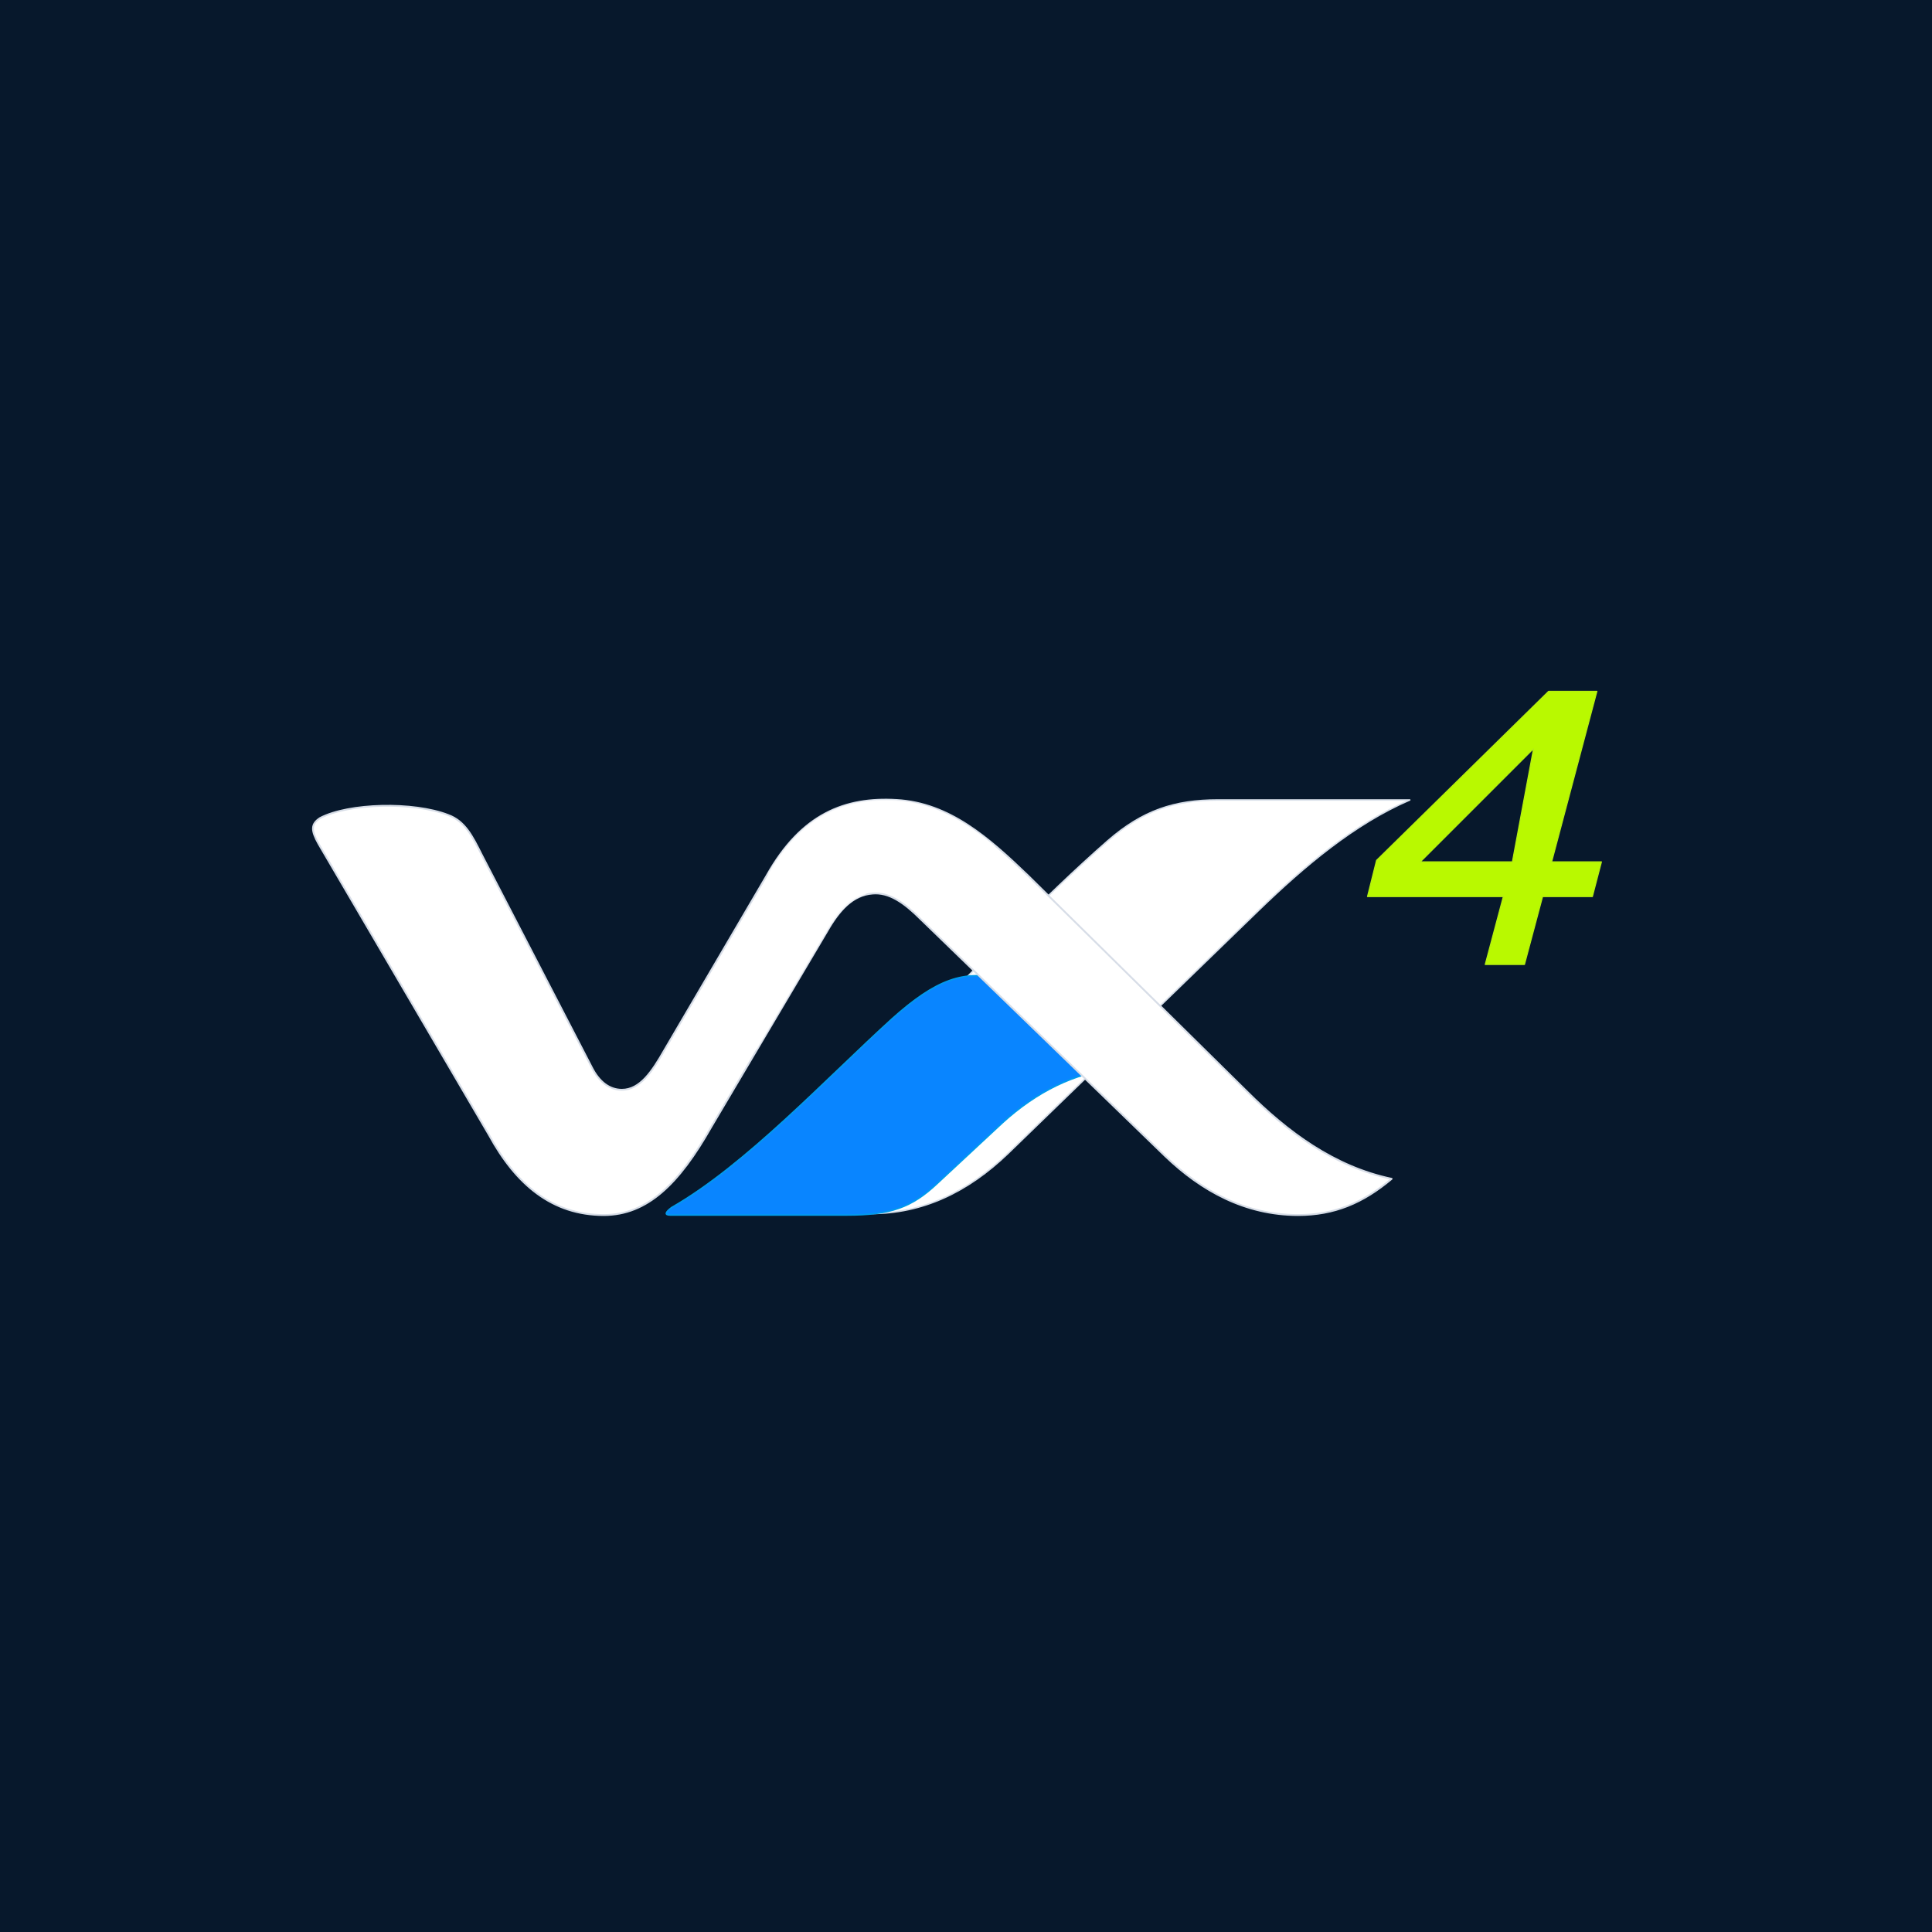
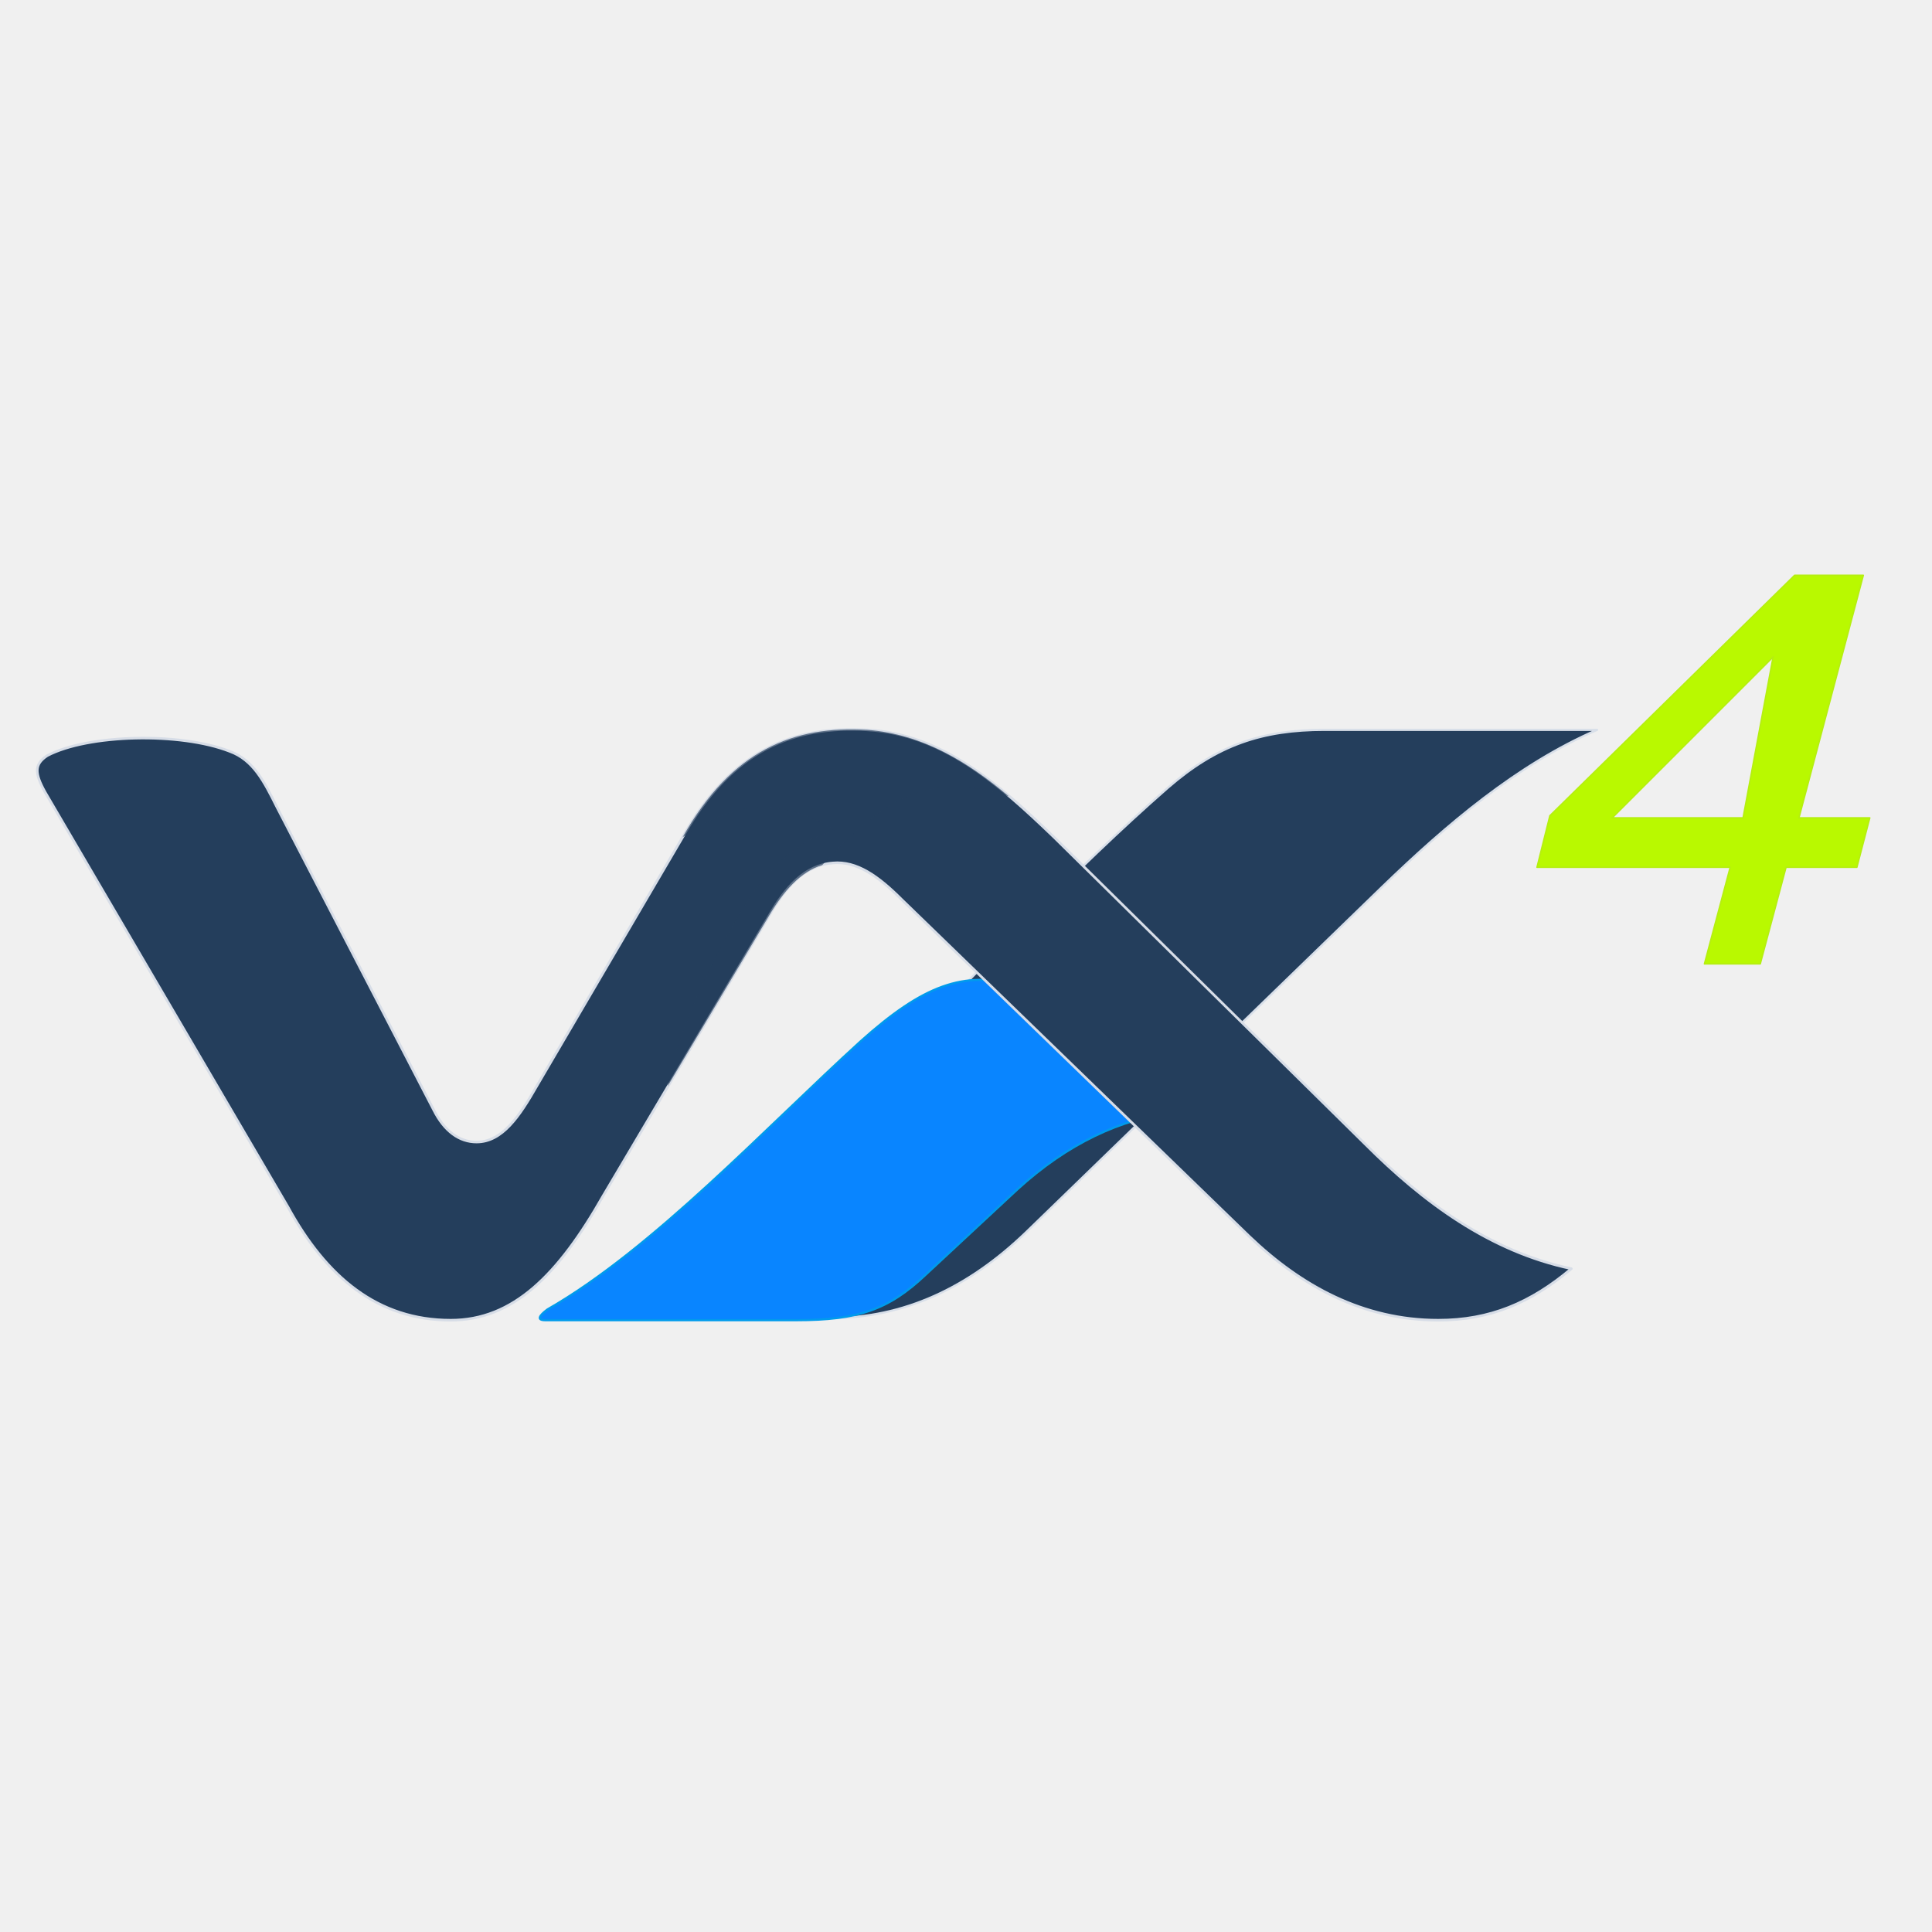
- <svg xmlns="http://www.w3.org/2000/svg" width="1024" height="1024" viewBox="0 0 1024 1024">
-   <rect width="1024" height="1024" fill="#07182c" />
-   <g transform="translate(152 352) scale(.8) translate(-80 -20)">
-     <defs>
-       <linearGradient id="blue" x1="0" y1="1" x2="0.65" y2="0">
-         <stop stop-color="#00d5f5" />
-         <stop offset=".38" stop-color="#009aff" />
-         <stop offset=".72" stop-color="#0759ef" />
-         <stop offset="1" stop-color="#03268c" />
-       </linearGradient>
-       <linearGradient id="back" x1=".1" y1="1" x2=".8" y2="0">
-         <stop stop-color="#aab4c5" />
-         <stop offset=".4" stop-color="#e8edf4" />
-         <stop offset=".77" stop-color="#fff" />
-         <stop offset="1" stop-color="#eef2f7" />
-       </linearGradient>
-       <linearGradient id="front" x1="0" y1="0" x2=".25" y2="1">
-         <stop stop-color="#fff" />
-         <stop offset=".3" stop-color="#fafbfe" />
-         <stop offset=".61" stop-color="#e2e6ee" />
-         <stop offset=".85" stop-color="#f9fbff" />
-         <stop offset="1" stop-color="#c8cfdb" />
-       </linearGradient>
-       <linearGradient id="fold" x1="0" y1="0" x2="1" y2=".55">
-         <stop stop-color="#a5adbc" />
-         <stop offset=".42" stop-color="#d1d7e2" />
-         <stop offset="1" stop-color="#fff" />
-       </linearGradient>
-       <linearGradient id="lime" x1="0" y1="0" x2=".6" y2="1">
-         <stop stop-color="#d5ff31" />
-         <stop offset=".48" stop-color="#b9f900" />
-         <stop offset="1" stop-color="#8ee000" />
-       </linearGradient>
-     </defs>
-     <g stroke-linejoin="round">
-       <path fill="#ffffff" stroke="#d8dfe9" stroke-width="1" d="M378 359 C454 319 536 214 624 137 C647 117 668 110 697 110 L824 110 C787 126 754 154 724 183 L558 344 C531 370 501 384 467 384 L338 384 C351 380 366 370 378 359Z" />
-       <path fill="#0985ff" stroke="#009bec" stroke-width="1" d="M335 380 C384 352 437 295 481 255 C510 229 529 222 554 229 C581 237 603 263 628 288 C602 291 577 303 554 324 L511 364 C494 380 480 385 451 385 L334 385 C330 385 331 383 335 380Z" />
-       <path fill="#ffffff" stroke="#d7dde7" stroke-width="1.2" d="M102 122 C121 112 164 111 187 120 C198 124 203 134 209 146 L282 287 C287 297 294 302 302 302 C314 302 322 290 330 276 L398 160 C421 119 450 108 484 110 C519 112 545 135 571 160 L716 303 C743 330 774 353 812 361 C793 377 774 385 750 385 C715 385 686 369 662 346 L500 189 C489 178 479 171 468 172 C455 173 446 183 438 197 L361 327 C340 364 319 385 290 385 C256 385 232 365 214 332 L101 139 C96 130 96 126 102 122Z" />
-       <path fill="#ffffff" d="M398 160 C421 119 450 108 484 110 C510 112 531 125 550 141 C527 133 506 136 489 149 C478 157 470 166 463 173 C453 176 445 185 438 197 L391 276 C397 247 411 218 428 190 C439 173 454 160 469 157 C444 141 422 143 398 160Z" opacity=".68" />
-       <path fill="#b9f900" stroke="#b5ef10" stroke-width=".7" fill-rule="evenodd" d="M916 38 L948 38 L918 151 L951 151 L945 174 L912 174 L900 219 L874 219 L886 174 L796 174 L802 150 Z M906 76 L831 151 L892 151 Z" />
-     </g>
+ <svg xmlns="http://www.w3.org/2000/svg" width="64" height="64" viewBox="80 -230 900 900">
+   <style>@media (prefers-color-scheme:dark){.vx4-ribbon{fill:#ffffff}}</style>
+   <defs>
+     <linearGradient id="blue" x1="0" y1="1" x2="0.65" y2="0">
+       <stop stop-color="#00d5f5" />
+       <stop offset=".38" stop-color="#009aff" />
+       <stop offset=".72" stop-color="#0759ef" />
+       <stop offset="1" stop-color="#03268c" />
+     </linearGradient>
+     <linearGradient id="back" x1=".1" y1="1" x2=".8" y2="0">
+       <stop stop-color="#aab4c5" />
+       <stop offset=".4" stop-color="#e8edf4" />
+       <stop offset=".77" stop-color="#fff" />
+       <stop offset="1" stop-color="#eef2f7" />
+     </linearGradient>
+     <linearGradient id="front" x1="0" y1="0" x2=".25" y2="1">
+       <stop stop-color="#fff" />
+       <stop offset=".3" stop-color="#fafbfe" />
+       <stop offset=".61" stop-color="#e2e6ee" />
+       <stop offset=".85" stop-color="#f9fbff" />
+       <stop offset="1" stop-color="#c8cfdb" />
+     </linearGradient>
+     <linearGradient id="fold" x1="0" y1="0" x2="1" y2=".55">
+       <stop stop-color="#a5adbc" />
+       <stop offset=".42" stop-color="#d1d7e2" />
+       <stop offset="1" stop-color="#fff" />
+     </linearGradient>
+     <linearGradient id="lime" x1="0" y1="0" x2=".6" y2="1">
+       <stop stop-color="#d5ff31" />
+       <stop offset=".48" stop-color="#b9f900" />
+       <stop offset="1" stop-color="#8ee000" />
+     </linearGradient>
+   </defs>
+   <g stroke-linejoin="round">
+     <path fill="#243e5c" class="vx4-ribbon" stroke="#d8dfe9" stroke-width="1" d="M378 359 C454 319 536 214 624 137 C647 117 668 110 697 110 L824 110 C787 126 754 154 724 183 L558 344 C531 370 501 384 467 384 L338 384 C351 380 366 370 378 359Z" />
+     <path fill="#0985ff" stroke="#009bec" stroke-width="1" d="M335 380 C384 352 437 295 481 255 C510 229 529 222 554 229 C581 237 603 263 628 288 C602 291 577 303 554 324 L511 364 C494 380 480 385 451 385 L334 385 C330 385 331 383 335 380Z" />
+     <path fill="#243e5c" class="vx4-ribbon" stroke="#d7dde7" stroke-width="1.2" d="M102 122 C121 112 164 111 187 120 C198 124 203 134 209 146 L282 287 C287 297 294 302 302 302 C314 302 322 290 330 276 L398 160 C421 119 450 108 484 110 C519 112 545 135 571 160 L716 303 C743 330 774 353 812 361 C793 377 774 385 750 385 C715 385 686 369 662 346 L500 189 C489 178 479 171 468 172 C455 173 446 183 438 197 L361 327 C340 364 319 385 290 385 C256 385 232 365 214 332 L101 139 C96 130 96 126 102 122Z" />
+     <path fill="#243e5c" class="vx4-ribbon" d="M398 160 C421 119 450 108 484 110 C510 112 531 125 550 141 C527 133 506 136 489 149 C478 157 470 166 463 173 C453 176 445 185 438 197 L391 276 C397 247 411 218 428 190 C439 173 454 160 469 157 C444 141 422 143 398 160Z" opacity=".68" />
+     <path fill="#b9f900" stroke="#b5ef10" stroke-width=".7" fill-rule="evenodd" d="M916 38 L948 38 L918 151 L951 151 L945 174 L912 174 L900 219 L874 219 L886 174 L796 174 L802 150 Z M906 76 L831 151 L892 151 Z" />
  </g>
</svg>
